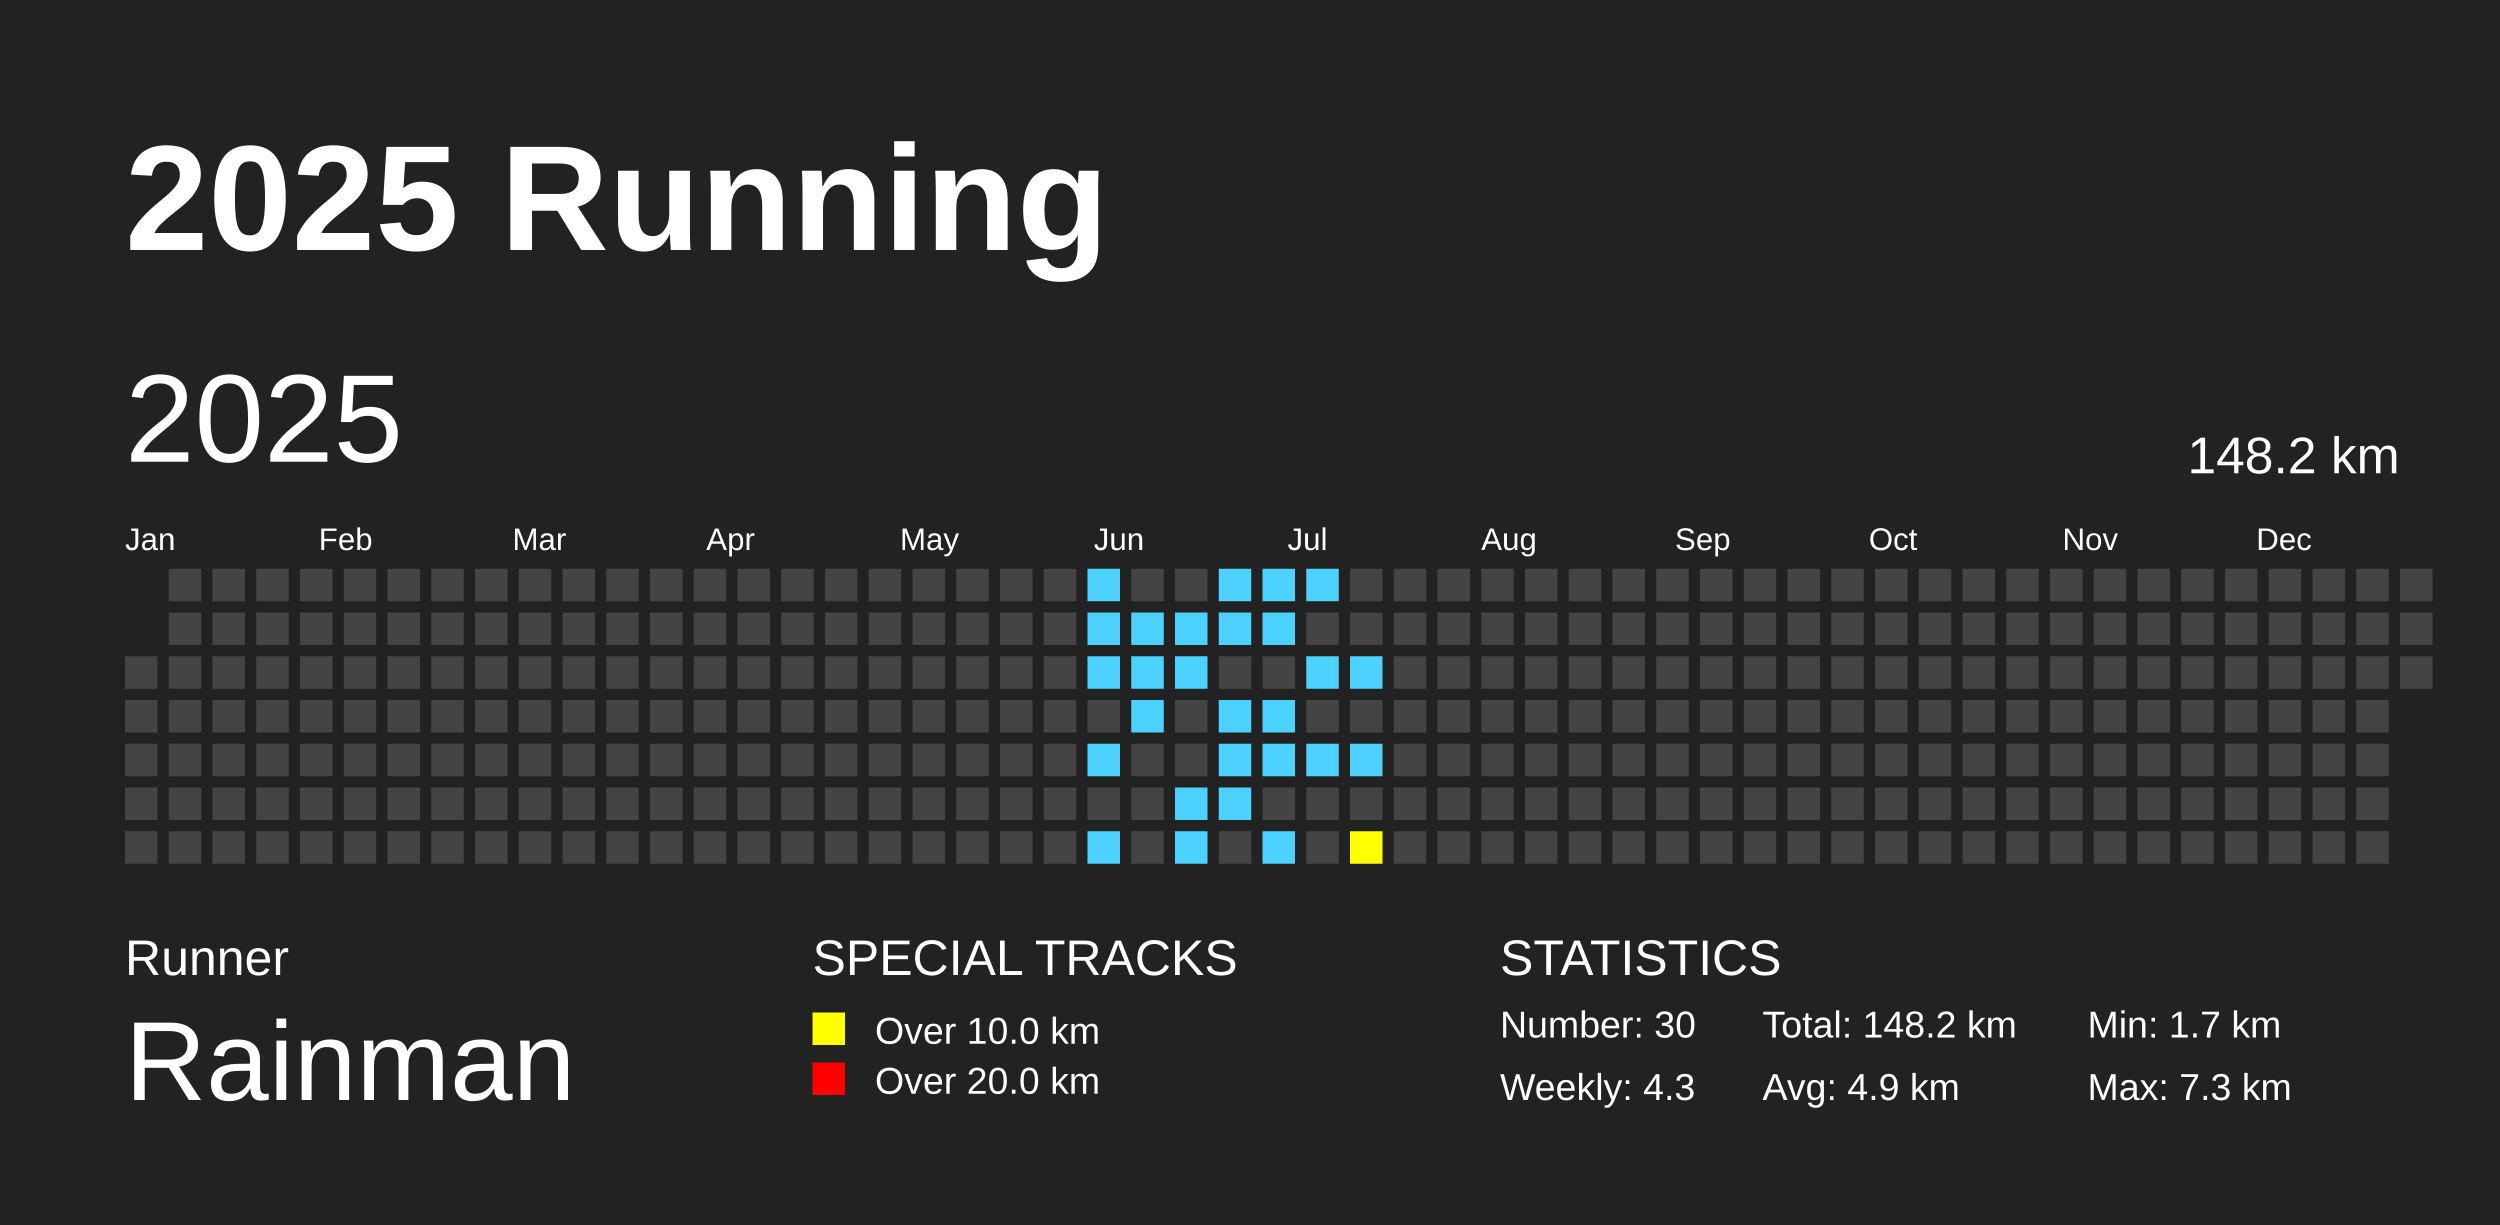
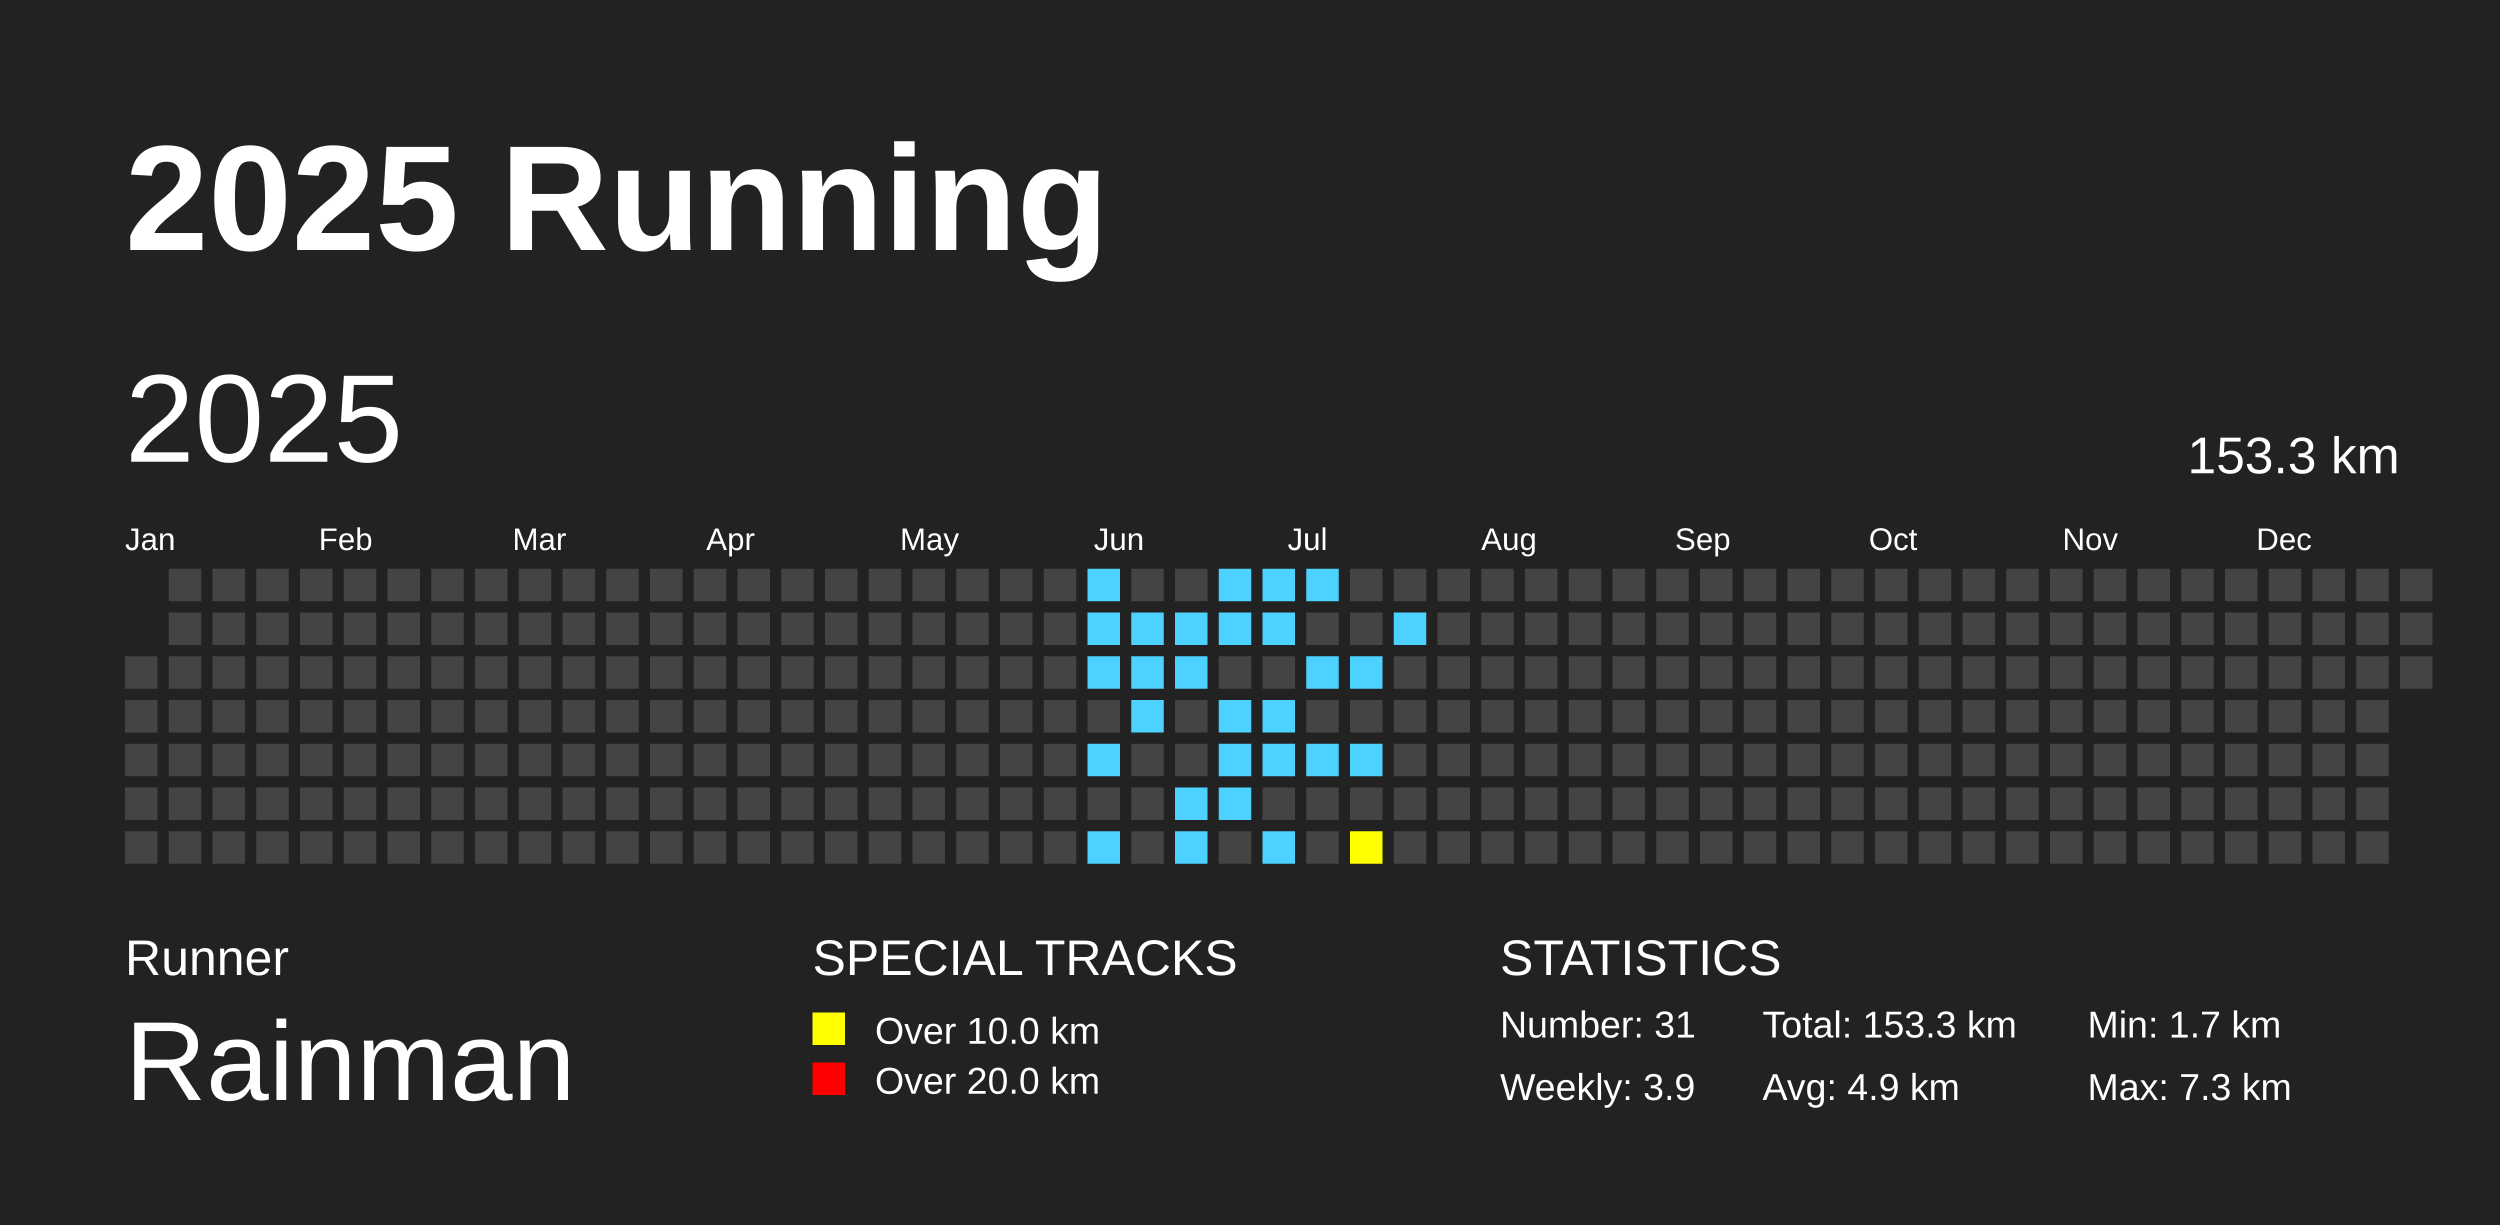
<svg xmlns="http://www.w3.org/2000/svg" baseProfile="full" height="98mm" version="1.1" viewBox="0,0,200,98" width="200mm">
  <defs />
  <rect fill="#222222" height="98" width="200" x="0" y="0" />
  <text fill="#FFFFFF" style="font-size:12px; font-family:Arial; font-weight:bold;" x="10" y="20">2025 Running</text>
  <text fill="#FFFFFF" style="font-size:4px; font-family:Arial" x="10" y="78">Runner</text>
  <text fill="#FFFFFF" style="font-size:9px; font-family:Arial" x="10" y="88">Rainman</text>
  <text fill="#FFFFFF" style="font-size:4px; font-family:Arial" x="65" y="78">SPECIAL TRACKS</text>
  <rect fill="yellow" height="2.6" width="2.6" x="65" y="81" />
  <text fill="#FFFFFF" style="font-size:3px; font-family:Arial" x="70" y="83.5">Over 10.0 km</text>
  <rect fill="red" height="2.6" width="2.6" x="65" y="85" />
  <text fill="#FFFFFF" style="font-size:3px; font-family:Arial" x="70" y="87.5">Over 20.0 km</text>
  <text fill="#FFFFFF" style="font-size:4px; font-family:Arial" x="120" y="78">STATISTICS</text>
-   <text fill="#FFFFFF" style="font-size:3px; font-family:Arial" x="120" y="83">Number: 30</text>
-   <text fill="#FFFFFF" style="font-size:3px; font-family:Arial" x="120" y="88">Weekly: 4.3</text>
-   <text fill="#FFFFFF" style="font-size:3px; font-family:Arial" x="141" y="83">Total: 148.2 km</text>
+   <text fill="#FFFFFF" style="font-size:3px; font-family:Arial" x="120" y="83">Number: 31</text>
+   <text fill="#FFFFFF" style="font-size:3px; font-family:Arial" x="120" y="88">Weekly: 3.9</text>
+   <text fill="#FFFFFF" style="font-size:3px; font-family:Arial" x="141" y="83">Total: 153.3 km</text>
  <text fill="#FFFFFF" style="font-size:3px; font-family:Arial" x="141" y="88">Avg: 4.9 km</text>
  <text fill="#FFFFFF" style="font-size:3px; font-family:Arial" x="167" y="83">Min: 1.7 km</text>
  <text fill="#FFFFFF" style="font-size:3px; font-family:Arial" x="167" y="88">Max: 7.3 km</text>
  <text dominant-baseline="hanging" fill="#FFFFFF" style="font-size:10.0px; font-family:Arial;" x="10" y="30">2025</text>
-   <text dominant-baseline="hanging" fill="#FFFFFF" style="font-size:4.125px; font-family:Arial;" x="175" y="35">148.2 km</text>
+   <text dominant-baseline="hanging" fill="#FFFFFF" style="font-size:4.125px; font-family:Arial;" x="175" y="35">153.3 km</text>
  <text fill="#FFFFFF" style="font-size:2.5px; font-family:Arial" x="10.0" y="44">Jan</text>
  <text fill="#FFFFFF" style="font-size:2.5px; font-family:Arial" x="25.5" y="44">Feb</text>
  <text fill="#FFFFFF" style="font-size:2.5px; font-family:Arial" x="41.0" y="44">Mar</text>
  <text fill="#FFFFFF" style="font-size:2.5px; font-family:Arial" x="56.5" y="44">Apr</text>
  <text fill="#FFFFFF" style="font-size:2.5px; font-family:Arial" x="72.0" y="44">May</text>
  <text fill="#FFFFFF" style="font-size:2.5px; font-family:Arial" x="87.5" y="44">Jun</text>
  <text fill="#FFFFFF" style="font-size:2.5px; font-family:Arial" x="103.0" y="44">Jul</text>
  <text fill="#FFFFFF" style="font-size:2.5px; font-family:Arial" x="118.5" y="44">Aug</text>
  <text fill="#FFFFFF" style="font-size:2.5px; font-family:Arial" x="134.0" y="44">Sep</text>
  <text fill="#FFFFFF" style="font-size:2.5px; font-family:Arial" x="149.5" y="44">Oct</text>
  <text fill="#FFFFFF" style="font-size:2.5px; font-family:Arial" x="165.0" y="44">Nov</text>
  <text fill="#FFFFFF" style="font-size:2.5px; font-family:Arial" x="180.5" y="44">Dec</text>
  <rect fill="#444444" height="2.6" width="2.6" x="10.0" y="52.5" />
  <rect fill="#444444" height="2.6" width="2.6" x="10.0" y="56.0" />
  <rect fill="#444444" height="2.6" width="2.6" x="10.0" y="59.5" />
  <rect fill="#444444" height="2.6" width="2.6" x="10.0" y="63.0" />
  <rect fill="#444444" height="2.6" width="2.6" x="10.0" y="66.5" />
  <rect fill="#444444" height="2.6" width="2.6" x="13.5" y="45.5" />
  <rect fill="#444444" height="2.6" width="2.6" x="13.5" y="49.0" />
  <rect fill="#444444" height="2.6" width="2.6" x="13.5" y="52.5" />
  <rect fill="#444444" height="2.6" width="2.6" x="13.5" y="56.0" />
  <rect fill="#444444" height="2.6" width="2.6" x="13.5" y="59.5" />
  <rect fill="#444444" height="2.6" width="2.6" x="13.5" y="63.0" />
  <rect fill="#444444" height="2.6" width="2.6" x="13.5" y="66.5" />
  <rect fill="#444444" height="2.6" width="2.6" x="17.0" y="45.5" />
  <rect fill="#444444" height="2.6" width="2.6" x="17.0" y="49.0" />
  <rect fill="#444444" height="2.6" width="2.6" x="17.0" y="52.5" />
  <rect fill="#444444" height="2.6" width="2.6" x="17.0" y="56.0" />
  <rect fill="#444444" height="2.6" width="2.6" x="17.0" y="59.5" />
  <rect fill="#444444" height="2.6" width="2.6" x="17.0" y="63.0" />
  <rect fill="#444444" height="2.6" width="2.6" x="17.0" y="66.5" />
  <rect fill="#444444" height="2.6" width="2.6" x="20.5" y="45.5" />
  <rect fill="#444444" height="2.6" width="2.6" x="20.5" y="49.0" />
  <rect fill="#444444" height="2.6" width="2.6" x="20.5" y="52.5" />
  <rect fill="#444444" height="2.6" width="2.6" x="20.5" y="56.0" />
  <rect fill="#444444" height="2.6" width="2.6" x="20.5" y="59.5" />
  <rect fill="#444444" height="2.6" width="2.6" x="20.5" y="63.0" />
  <rect fill="#444444" height="2.6" width="2.6" x="20.5" y="66.5" />
  <rect fill="#444444" height="2.6" width="2.6" x="24.0" y="45.5" />
  <rect fill="#444444" height="2.6" width="2.6" x="24.0" y="49.0" />
  <rect fill="#444444" height="2.6" width="2.6" x="24.0" y="52.5" />
  <rect fill="#444444" height="2.6" width="2.6" x="24.0" y="56.0" />
  <rect fill="#444444" height="2.6" width="2.6" x="24.0" y="59.5" />
  <rect fill="#444444" height="2.6" width="2.6" x="24.0" y="63.0" />
  <rect fill="#444444" height="2.6" width="2.6" x="24.0" y="66.5" />
  <rect fill="#444444" height="2.6" width="2.6" x="27.5" y="45.5" />
  <rect fill="#444444" height="2.6" width="2.6" x="27.5" y="49.0" />
  <rect fill="#444444" height="2.6" width="2.6" x="27.5" y="52.5" />
  <rect fill="#444444" height="2.6" width="2.6" x="27.5" y="56.0" />
  <rect fill="#444444" height="2.6" width="2.6" x="27.5" y="59.5" />
  <rect fill="#444444" height="2.6" width="2.6" x="27.5" y="63.0" />
  <rect fill="#444444" height="2.6" width="2.6" x="27.5" y="66.5" />
  <rect fill="#444444" height="2.6" width="2.6" x="31.0" y="45.5" />
  <rect fill="#444444" height="2.6" width="2.6" x="31.0" y="49.0" />
  <rect fill="#444444" height="2.6" width="2.6" x="31.0" y="52.5" />
  <rect fill="#444444" height="2.6" width="2.6" x="31.0" y="56.0" />
  <rect fill="#444444" height="2.6" width="2.6" x="31.0" y="59.5" />
  <rect fill="#444444" height="2.6" width="2.6" x="31.0" y="63.0" />
  <rect fill="#444444" height="2.6" width="2.6" x="31.0" y="66.5" />
  <rect fill="#444444" height="2.6" width="2.6" x="34.5" y="45.5" />
  <rect fill="#444444" height="2.6" width="2.6" x="34.5" y="49.0" />
  <rect fill="#444444" height="2.6" width="2.6" x="34.5" y="52.5" />
  <rect fill="#444444" height="2.6" width="2.6" x="34.5" y="56.0" />
  <rect fill="#444444" height="2.6" width="2.6" x="34.5" y="59.5" />
  <rect fill="#444444" height="2.6" width="2.6" x="34.5" y="63.0" />
  <rect fill="#444444" height="2.6" width="2.6" x="34.5" y="66.5" />
  <rect fill="#444444" height="2.6" width="2.6" x="38.0" y="45.5" />
  <rect fill="#444444" height="2.6" width="2.6" x="38.0" y="49.0" />
  <rect fill="#444444" height="2.6" width="2.6" x="38.0" y="52.5" />
  <rect fill="#444444" height="2.6" width="2.6" x="38.0" y="56.0" />
  <rect fill="#444444" height="2.6" width="2.6" x="38.0" y="59.5" />
  <rect fill="#444444" height="2.6" width="2.6" x="38.0" y="63.0" />
  <rect fill="#444444" height="2.6" width="2.6" x="38.0" y="66.5" />
  <rect fill="#444444" height="2.6" width="2.6" x="41.5" y="45.5" />
  <rect fill="#444444" height="2.6" width="2.6" x="41.5" y="49.0" />
  <rect fill="#444444" height="2.6" width="2.6" x="41.5" y="52.5" />
  <rect fill="#444444" height="2.6" width="2.6" x="41.5" y="56.0" />
  <rect fill="#444444" height="2.6" width="2.6" x="41.5" y="59.5" />
  <rect fill="#444444" height="2.6" width="2.6" x="41.5" y="63.0" />
  <rect fill="#444444" height="2.6" width="2.6" x="41.5" y="66.5" />
  <rect fill="#444444" height="2.6" width="2.6" x="45.0" y="45.5" />
  <rect fill="#444444" height="2.6" width="2.6" x="45.0" y="49.0" />
  <rect fill="#444444" height="2.6" width="2.6" x="45.0" y="52.5" />
  <rect fill="#444444" height="2.6" width="2.6" x="45.0" y="56.0" />
  <rect fill="#444444" height="2.6" width="2.6" x="45.0" y="59.5" />
  <rect fill="#444444" height="2.6" width="2.6" x="45.0" y="63.0" />
  <rect fill="#444444" height="2.6" width="2.6" x="45.0" y="66.5" />
  <rect fill="#444444" height="2.6" width="2.6" x="48.5" y="45.5" />
  <rect fill="#444444" height="2.6" width="2.6" x="48.5" y="49.0" />
  <rect fill="#444444" height="2.6" width="2.6" x="48.5" y="52.5" />
  <rect fill="#444444" height="2.6" width="2.6" x="48.5" y="56.0" />
  <rect fill="#444444" height="2.6" width="2.6" x="48.5" y="59.5" />
  <rect fill="#444444" height="2.6" width="2.6" x="48.5" y="63.0" />
  <rect fill="#444444" height="2.6" width="2.6" x="48.5" y="66.5" />
  <rect fill="#444444" height="2.6" width="2.6" x="52.0" y="45.5" />
  <rect fill="#444444" height="2.6" width="2.6" x="52.0" y="49.0" />
  <rect fill="#444444" height="2.6" width="2.6" x="52.0" y="52.5" />
  <rect fill="#444444" height="2.6" width="2.6" x="52.0" y="56.0" />
  <rect fill="#444444" height="2.6" width="2.6" x="52.0" y="59.5" />
  <rect fill="#444444" height="2.6" width="2.6" x="52.0" y="63.0" />
  <rect fill="#444444" height="2.6" width="2.6" x="52.0" y="66.5" />
  <rect fill="#444444" height="2.6" width="2.6" x="55.5" y="45.5" />
  <rect fill="#444444" height="2.6" width="2.6" x="55.5" y="49.0" />
  <rect fill="#444444" height="2.6" width="2.6" x="55.5" y="52.5" />
  <rect fill="#444444" height="2.6" width="2.6" x="55.5" y="56.0" />
  <rect fill="#444444" height="2.6" width="2.6" x="55.5" y="59.5" />
  <rect fill="#444444" height="2.6" width="2.6" x="55.5" y="63.0" />
  <rect fill="#444444" height="2.6" width="2.6" x="55.5" y="66.5" />
  <rect fill="#444444" height="2.6" width="2.6" x="59.0" y="45.5" />
  <rect fill="#444444" height="2.6" width="2.6" x="59.0" y="49.0" />
  <rect fill="#444444" height="2.6" width="2.6" x="59.0" y="52.5" />
  <rect fill="#444444" height="2.6" width="2.6" x="59.0" y="56.0" />
  <rect fill="#444444" height="2.6" width="2.6" x="59.0" y="59.5" />
  <rect fill="#444444" height="2.6" width="2.6" x="59.0" y="63.0" />
  <rect fill="#444444" height="2.6" width="2.6" x="59.0" y="66.5" />
  <rect fill="#444444" height="2.6" width="2.6" x="62.5" y="45.5" />
  <rect fill="#444444" height="2.6" width="2.6" x="62.5" y="49.0" />
  <rect fill="#444444" height="2.6" width="2.6" x="62.5" y="52.5" />
  <rect fill="#444444" height="2.6" width="2.6" x="62.5" y="56.0" />
  <rect fill="#444444" height="2.6" width="2.6" x="62.5" y="59.5" />
  <rect fill="#444444" height="2.6" width="2.6" x="62.5" y="63.0" />
  <rect fill="#444444" height="2.6" width="2.6" x="62.5" y="66.5" />
  <rect fill="#444444" height="2.6" width="2.6" x="66.0" y="45.5" />
  <rect fill="#444444" height="2.6" width="2.6" x="66.0" y="49.0" />
  <rect fill="#444444" height="2.6" width="2.6" x="66.0" y="52.5" />
  <rect fill="#444444" height="2.6" width="2.6" x="66.0" y="56.0" />
  <rect fill="#444444" height="2.6" width="2.6" x="66.0" y="59.5" />
  <rect fill="#444444" height="2.6" width="2.6" x="66.0" y="63.0" />
  <rect fill="#444444" height="2.6" width="2.6" x="66.0" y="66.5" />
  <rect fill="#444444" height="2.6" width="2.6" x="69.5" y="45.5" />
  <rect fill="#444444" height="2.6" width="2.6" x="69.5" y="49.0" />
  <rect fill="#444444" height="2.6" width="2.6" x="69.5" y="52.5" />
  <rect fill="#444444" height="2.6" width="2.6" x="69.5" y="56.0" />
  <rect fill="#444444" height="2.6" width="2.6" x="69.5" y="59.5" />
  <rect fill="#444444" height="2.6" width="2.6" x="69.5" y="63.0" />
  <rect fill="#444444" height="2.6" width="2.6" x="69.5" y="66.5" />
  <rect fill="#444444" height="2.6" width="2.6" x="73.0" y="45.5" />
  <rect fill="#444444" height="2.6" width="2.6" x="73.0" y="49.0" />
  <rect fill="#444444" height="2.6" width="2.6" x="73.0" y="52.5" />
  <rect fill="#444444" height="2.6" width="2.6" x="73.0" y="56.0" />
  <rect fill="#444444" height="2.6" width="2.6" x="73.0" y="59.5" />
  <rect fill="#444444" height="2.6" width="2.6" x="73.0" y="63.0" />
  <rect fill="#444444" height="2.6" width="2.6" x="73.0" y="66.5" />
  <rect fill="#444444" height="2.6" width="2.6" x="76.5" y="45.5" />
  <rect fill="#444444" height="2.6" width="2.6" x="76.5" y="49.0" />
  <rect fill="#444444" height="2.6" width="2.6" x="76.5" y="52.5" />
  <rect fill="#444444" height="2.6" width="2.6" x="76.5" y="56.0" />
  <rect fill="#444444" height="2.6" width="2.6" x="76.5" y="59.5" />
  <rect fill="#444444" height="2.6" width="2.6" x="76.5" y="63.0" />
  <rect fill="#444444" height="2.6" width="2.6" x="76.5" y="66.5" />
  <rect fill="#444444" height="2.6" width="2.6" x="80.0" y="45.5" />
  <rect fill="#444444" height="2.6" width="2.6" x="80.0" y="49.0" />
  <rect fill="#444444" height="2.6" width="2.6" x="80.0" y="52.5" />
  <rect fill="#444444" height="2.6" width="2.6" x="80.0" y="56.0" />
  <rect fill="#444444" height="2.6" width="2.6" x="80.0" y="59.5" />
  <rect fill="#444444" height="2.6" width="2.6" x="80.0" y="63.0" />
  <rect fill="#444444" height="2.6" width="2.6" x="80.0" y="66.5" />
  <rect fill="#444444" height="2.6" width="2.6" x="83.5" y="45.5" />
  <rect fill="#444444" height="2.6" width="2.6" x="83.5" y="49.0" />
  <rect fill="#444444" height="2.6" width="2.6" x="83.5" y="52.5" />
  <rect fill="#444444" height="2.6" width="2.6" x="83.5" y="56.0" />
  <rect fill="#444444" height="2.6" width="2.6" x="83.5" y="59.5" />
  <rect fill="#444444" height="2.6" width="2.6" x="83.5" y="63.0" />
  <rect fill="#444444" height="2.6" width="2.6" x="83.5" y="66.5" />
  <rect fill="#4DD2FF" height="2.6" width="2.6" x="87.0" y="45.5" />
  <rect fill="#4DD2FF" height="2.6" width="2.6" x="87.0" y="49.0" />
  <rect fill="#4DD2FF" height="2.6" width="2.6" x="87.0" y="52.5" />
  <rect fill="#444444" height="2.6" width="2.6" x="87.0" y="56.0" />
  <rect fill="#4DD2FF" height="2.6" width="2.6" x="87.0" y="59.5" />
  <rect fill="#444444" height="2.6" width="2.6" x="87.0" y="63.0" />
  <rect fill="#4DD2FF" height="2.6" width="2.6" x="87.0" y="66.5" />
  <rect fill="#444444" height="2.6" width="2.6" x="90.5" y="45.5" />
  <rect fill="#4DD2FF" height="2.6" width="2.6" x="90.5" y="49.0" />
  <rect fill="#4DD2FF" height="2.6" width="2.6" x="90.5" y="52.5" />
  <rect fill="#4DD2FF" height="2.6" width="2.6" x="90.5" y="56.0" />
  <rect fill="#444444" height="2.6" width="2.6" x="90.5" y="59.5" />
  <rect fill="#444444" height="2.6" width="2.6" x="90.5" y="63.0" />
  <rect fill="#444444" height="2.6" width="2.6" x="90.5" y="66.5" />
  <rect fill="#444444" height="2.6" width="2.6" x="94.0" y="45.5" />
  <rect fill="#4DD2FF" height="2.6" width="2.6" x="94.0" y="49.0" />
  <rect fill="#4DD2FF" height="2.6" width="2.6" x="94.0" y="52.5" />
  <rect fill="#444444" height="2.6" width="2.6" x="94.0" y="56.0" />
  <rect fill="#444444" height="2.6" width="2.6" x="94.0" y="59.5" />
  <rect fill="#4DD2FF" height="2.6" width="2.6" x="94.0" y="63.0" />
  <rect fill="#4DD2FF" height="2.6" width="2.6" x="94.0" y="66.5" />
  <rect fill="#4DD2FF" height="2.6" width="2.6" x="97.5" y="45.5" />
  <rect fill="#4DD2FF" height="2.6" width="2.6" x="97.5" y="49.0" />
  <rect fill="#444444" height="2.6" width="2.6" x="97.5" y="52.5" />
  <rect fill="#4DD2FF" height="2.6" width="2.6" x="97.5" y="56.0" />
  <rect fill="#4DD2FF" height="2.6" width="2.6" x="97.5" y="59.5" />
  <rect fill="#4DD2FF" height="2.6" width="2.6" x="97.5" y="63.0" />
  <rect fill="#444444" height="2.6" width="2.6" x="97.5" y="66.5" />
  <rect fill="#4DD2FF" height="2.6" width="2.6" x="101.0" y="45.5" />
  <rect fill="#4DD2FF" height="2.6" width="2.6" x="101.0" y="49.0" />
  <rect fill="#444444" height="2.6" width="2.6" x="101.0" y="52.5" />
  <rect fill="#4DD2FF" height="2.6" width="2.6" x="101.0" y="56.0" />
  <rect fill="#4DD2FF" height="2.6" width="2.6" x="101.0" y="59.5" />
  <rect fill="#444444" height="2.6" width="2.6" x="101.0" y="63.0" />
  <rect fill="#4DD2FF" height="2.6" width="2.6" x="101.0" y="66.5" />
  <rect fill="#4DD2FF" height="2.6" width="2.6" x="104.5" y="45.5" />
  <rect fill="#444444" height="2.6" width="2.6" x="104.5" y="49.0" />
  <rect fill="#4DD2FF" height="2.6" width="2.6" x="104.5" y="52.5" />
  <rect fill="#444444" height="2.6" width="2.6" x="104.5" y="56.0" />
  <rect fill="#4DD2FF" height="2.6" width="2.6" x="104.5" y="59.5" />
  <rect fill="#444444" height="2.6" width="2.6" x="104.5" y="63.0" />
  <rect fill="#444444" height="2.6" width="2.6" x="104.5" y="66.5" />
  <rect fill="#444444" height="2.6" width="2.6" x="108.0" y="45.5" />
  <rect fill="#444444" height="2.6" width="2.6" x="108.0" y="49.0" />
  <rect fill="#4DD2FF" height="2.6" width="2.6" x="108.0" y="52.5" />
  <rect fill="#444444" height="2.6" width="2.6" x="108.0" y="56.0" />
  <rect fill="#4DD2FF" height="2.6" width="2.6" x="108.0" y="59.5" />
  <rect fill="#444444" height="2.6" width="2.6" x="108.0" y="63.0" />
  <rect fill="yellow" height="2.6" width="2.6" x="108.0" y="66.5" />
  <rect fill="#444444" height="2.6" width="2.6" x="111.5" y="45.5" />
-   <rect fill="#444444" height="2.6" width="2.6" x="111.5" y="49.0" />
+   <rect fill="#4DD2FF" height="2.6" width="2.6" x="111.5" y="49.0" />
  <rect fill="#444444" height="2.6" width="2.6" x="111.5" y="52.5" />
  <rect fill="#444444" height="2.6" width="2.6" x="111.5" y="56.0" />
  <rect fill="#444444" height="2.6" width="2.6" x="111.5" y="59.5" />
  <rect fill="#444444" height="2.6" width="2.6" x="111.5" y="63.0" />
  <rect fill="#444444" height="2.6" width="2.6" x="111.5" y="66.5" />
  <rect fill="#444444" height="2.6" width="2.6" x="115.0" y="45.5" />
  <rect fill="#444444" height="2.6" width="2.6" x="115.0" y="49.0" />
  <rect fill="#444444" height="2.6" width="2.6" x="115.0" y="52.5" />
  <rect fill="#444444" height="2.6" width="2.6" x="115.0" y="56.0" />
  <rect fill="#444444" height="2.6" width="2.6" x="115.0" y="59.5" />
  <rect fill="#444444" height="2.6" width="2.6" x="115.0" y="63.0" />
  <rect fill="#444444" height="2.6" width="2.6" x="115.0" y="66.5" />
  <rect fill="#444444" height="2.6" width="2.6" x="118.5" y="45.5" />
  <rect fill="#444444" height="2.6" width="2.6" x="118.5" y="49.0" />
  <rect fill="#444444" height="2.6" width="2.6" x="118.5" y="52.5" />
  <rect fill="#444444" height="2.6" width="2.6" x="118.5" y="56.0" />
  <rect fill="#444444" height="2.6" width="2.6" x="118.5" y="59.5" />
  <rect fill="#444444" height="2.6" width="2.6" x="118.5" y="63.0" />
  <rect fill="#444444" height="2.6" width="2.6" x="118.5" y="66.5" />
  <rect fill="#444444" height="2.6" width="2.6" x="122.0" y="45.5" />
  <rect fill="#444444" height="2.6" width="2.6" x="122.0" y="49.0" />
  <rect fill="#444444" height="2.6" width="2.6" x="122.0" y="52.5" />
  <rect fill="#444444" height="2.6" width="2.6" x="122.0" y="56.0" />
  <rect fill="#444444" height="2.6" width="2.6" x="122.0" y="59.5" />
  <rect fill="#444444" height="2.6" width="2.6" x="122.0" y="63.0" />
  <rect fill="#444444" height="2.6" width="2.6" x="122.0" y="66.5" />
  <rect fill="#444444" height="2.6" width="2.6" x="125.5" y="45.5" />
  <rect fill="#444444" height="2.6" width="2.6" x="125.5" y="49.0" />
  <rect fill="#444444" height="2.6" width="2.6" x="125.5" y="52.5" />
  <rect fill="#444444" height="2.6" width="2.6" x="125.5" y="56.0" />
  <rect fill="#444444" height="2.6" width="2.6" x="125.5" y="59.5" />
  <rect fill="#444444" height="2.6" width="2.6" x="125.5" y="63.0" />
  <rect fill="#444444" height="2.6" width="2.6" x="125.5" y="66.5" />
  <rect fill="#444444" height="2.6" width="2.6" x="129.0" y="45.5" />
  <rect fill="#444444" height="2.6" width="2.6" x="129.0" y="49.0" />
  <rect fill="#444444" height="2.6" width="2.6" x="129.0" y="52.5" />
  <rect fill="#444444" height="2.6" width="2.6" x="129.0" y="56.0" />
  <rect fill="#444444" height="2.6" width="2.6" x="129.0" y="59.5" />
  <rect fill="#444444" height="2.6" width="2.6" x="129.0" y="63.0" />
  <rect fill="#444444" height="2.6" width="2.6" x="129.0" y="66.5" />
  <rect fill="#444444" height="2.6" width="2.6" x="132.5" y="45.5" />
  <rect fill="#444444" height="2.6" width="2.6" x="132.5" y="49.0" />
  <rect fill="#444444" height="2.6" width="2.6" x="132.5" y="52.5" />
  <rect fill="#444444" height="2.6" width="2.6" x="132.5" y="56.0" />
  <rect fill="#444444" height="2.6" width="2.6" x="132.5" y="59.5" />
  <rect fill="#444444" height="2.6" width="2.6" x="132.5" y="63.0" />
  <rect fill="#444444" height="2.6" width="2.6" x="132.5" y="66.5" />
  <rect fill="#444444" height="2.6" width="2.6" x="136.0" y="45.5" />
  <rect fill="#444444" height="2.6" width="2.6" x="136.0" y="49.0" />
  <rect fill="#444444" height="2.6" width="2.6" x="136.0" y="52.5" />
  <rect fill="#444444" height="2.6" width="2.6" x="136.0" y="56.0" />
  <rect fill="#444444" height="2.6" width="2.6" x="136.0" y="59.5" />
  <rect fill="#444444" height="2.6" width="2.6" x="136.0" y="63.0" />
  <rect fill="#444444" height="2.6" width="2.6" x="136.0" y="66.5" />
  <rect fill="#444444" height="2.6" width="2.6" x="139.5" y="45.5" />
  <rect fill="#444444" height="2.6" width="2.6" x="139.5" y="49.0" />
  <rect fill="#444444" height="2.6" width="2.6" x="139.5" y="52.5" />
  <rect fill="#444444" height="2.6" width="2.6" x="139.5" y="56.0" />
  <rect fill="#444444" height="2.6" width="2.6" x="139.5" y="59.5" />
  <rect fill="#444444" height="2.6" width="2.6" x="139.5" y="63.0" />
  <rect fill="#444444" height="2.6" width="2.6" x="139.5" y="66.5" />
  <rect fill="#444444" height="2.6" width="2.6" x="143.0" y="45.5" />
  <rect fill="#444444" height="2.6" width="2.6" x="143.0" y="49.0" />
  <rect fill="#444444" height="2.6" width="2.6" x="143.0" y="52.5" />
  <rect fill="#444444" height="2.6" width="2.6" x="143.0" y="56.0" />
  <rect fill="#444444" height="2.6" width="2.6" x="143.0" y="59.5" />
  <rect fill="#444444" height="2.6" width="2.6" x="143.0" y="63.0" />
  <rect fill="#444444" height="2.6" width="2.6" x="143.0" y="66.5" />
  <rect fill="#444444" height="2.6" width="2.6" x="146.5" y="45.5" />
  <rect fill="#444444" height="2.6" width="2.6" x="146.5" y="49.0" />
  <rect fill="#444444" height="2.6" width="2.6" x="146.5" y="52.5" />
  <rect fill="#444444" height="2.6" width="2.6" x="146.5" y="56.0" />
  <rect fill="#444444" height="2.6" width="2.6" x="146.5" y="59.5" />
  <rect fill="#444444" height="2.6" width="2.6" x="146.5" y="63.0" />
  <rect fill="#444444" height="2.6" width="2.6" x="146.5" y="66.5" />
  <rect fill="#444444" height="2.6" width="2.6" x="150.0" y="45.5" />
  <rect fill="#444444" height="2.6" width="2.6" x="150.0" y="49.0" />
  <rect fill="#444444" height="2.6" width="2.6" x="150.0" y="52.5" />
  <rect fill="#444444" height="2.6" width="2.6" x="150.0" y="56.0" />
  <rect fill="#444444" height="2.6" width="2.6" x="150.0" y="59.5" />
  <rect fill="#444444" height="2.6" width="2.6" x="150.0" y="63.0" />
  <rect fill="#444444" height="2.6" width="2.6" x="150.0" y="66.5" />
  <rect fill="#444444" height="2.6" width="2.6" x="153.5" y="45.5" />
  <rect fill="#444444" height="2.6" width="2.6" x="153.5" y="49.0" />
  <rect fill="#444444" height="2.6" width="2.6" x="153.5" y="52.5" />
  <rect fill="#444444" height="2.6" width="2.6" x="153.5" y="56.0" />
  <rect fill="#444444" height="2.6" width="2.6" x="153.5" y="59.5" />
  <rect fill="#444444" height="2.6" width="2.6" x="153.5" y="63.0" />
  <rect fill="#444444" height="2.6" width="2.6" x="153.5" y="66.5" />
  <rect fill="#444444" height="2.6" width="2.6" x="157.0" y="45.5" />
  <rect fill="#444444" height="2.6" width="2.6" x="157.0" y="49.0" />
  <rect fill="#444444" height="2.6" width="2.6" x="157.0" y="52.5" />
  <rect fill="#444444" height="2.6" width="2.6" x="157.0" y="56.0" />
  <rect fill="#444444" height="2.6" width="2.6" x="157.0" y="59.5" />
  <rect fill="#444444" height="2.6" width="2.6" x="157.0" y="63.0" />
  <rect fill="#444444" height="2.6" width="2.6" x="157.0" y="66.5" />
  <rect fill="#444444" height="2.6" width="2.6" x="160.5" y="45.5" />
  <rect fill="#444444" height="2.6" width="2.6" x="160.5" y="49.0" />
  <rect fill="#444444" height="2.6" width="2.6" x="160.5" y="52.5" />
  <rect fill="#444444" height="2.6" width="2.6" x="160.5" y="56.0" />
  <rect fill="#444444" height="2.6" width="2.6" x="160.5" y="59.5" />
  <rect fill="#444444" height="2.6" width="2.6" x="160.5" y="63.0" />
  <rect fill="#444444" height="2.6" width="2.6" x="160.5" y="66.5" />
  <rect fill="#444444" height="2.6" width="2.6" x="164.0" y="45.5" />
  <rect fill="#444444" height="2.6" width="2.6" x="164.0" y="49.0" />
  <rect fill="#444444" height="2.6" width="2.6" x="164.0" y="52.5" />
  <rect fill="#444444" height="2.6" width="2.6" x="164.0" y="56.0" />
  <rect fill="#444444" height="2.6" width="2.6" x="164.0" y="59.5" />
  <rect fill="#444444" height="2.6" width="2.6" x="164.0" y="63.0" />
  <rect fill="#444444" height="2.6" width="2.6" x="164.0" y="66.5" />
  <rect fill="#444444" height="2.6" width="2.6" x="167.5" y="45.5" />
  <rect fill="#444444" height="2.6" width="2.6" x="167.5" y="49.0" />
  <rect fill="#444444" height="2.6" width="2.6" x="167.5" y="52.5" />
  <rect fill="#444444" height="2.6" width="2.6" x="167.5" y="56.0" />
  <rect fill="#444444" height="2.6" width="2.6" x="167.5" y="59.5" />
  <rect fill="#444444" height="2.6" width="2.6" x="167.5" y="63.0" />
  <rect fill="#444444" height="2.6" width="2.6" x="167.5" y="66.5" />
  <rect fill="#444444" height="2.6" width="2.6" x="171.0" y="45.5" />
  <rect fill="#444444" height="2.6" width="2.6" x="171.0" y="49.0" />
  <rect fill="#444444" height="2.6" width="2.6" x="171.0" y="52.5" />
  <rect fill="#444444" height="2.6" width="2.6" x="171.0" y="56.0" />
  <rect fill="#444444" height="2.6" width="2.6" x="171.0" y="59.5" />
  <rect fill="#444444" height="2.6" width="2.6" x="171.0" y="63.0" />
  <rect fill="#444444" height="2.6" width="2.6" x="171.0" y="66.5" />
  <rect fill="#444444" height="2.6" width="2.6" x="174.5" y="45.5" />
  <rect fill="#444444" height="2.6" width="2.6" x="174.5" y="49.0" />
  <rect fill="#444444" height="2.6" width="2.6" x="174.5" y="52.5" />
  <rect fill="#444444" height="2.6" width="2.6" x="174.5" y="56.0" />
  <rect fill="#444444" height="2.6" width="2.6" x="174.5" y="59.5" />
  <rect fill="#444444" height="2.6" width="2.6" x="174.5" y="63.0" />
  <rect fill="#444444" height="2.6" width="2.6" x="174.5" y="66.5" />
  <rect fill="#444444" height="2.6" width="2.6" x="178.0" y="45.5" />
  <rect fill="#444444" height="2.6" width="2.6" x="178.0" y="49.0" />
  <rect fill="#444444" height="2.6" width="2.6" x="178.0" y="52.5" />
  <rect fill="#444444" height="2.6" width="2.6" x="178.0" y="56.0" />
  <rect fill="#444444" height="2.6" width="2.6" x="178.0" y="59.5" />
  <rect fill="#444444" height="2.6" width="2.6" x="178.0" y="63.0" />
  <rect fill="#444444" height="2.6" width="2.6" x="178.0" y="66.5" />
  <rect fill="#444444" height="2.6" width="2.6" x="181.5" y="45.5" />
  <rect fill="#444444" height="2.6" width="2.6" x="181.5" y="49.0" />
  <rect fill="#444444" height="2.6" width="2.6" x="181.5" y="52.5" />
  <rect fill="#444444" height="2.6" width="2.6" x="181.5" y="56.0" />
  <rect fill="#444444" height="2.6" width="2.6" x="181.5" y="59.5" />
  <rect fill="#444444" height="2.6" width="2.6" x="181.5" y="63.0" />
  <rect fill="#444444" height="2.6" width="2.6" x="181.5" y="66.5" />
  <rect fill="#444444" height="2.6" width="2.6" x="185.0" y="45.5" />
  <rect fill="#444444" height="2.6" width="2.6" x="185.0" y="49.0" />
  <rect fill="#444444" height="2.6" width="2.6" x="185.0" y="52.5" />
  <rect fill="#444444" height="2.6" width="2.6" x="185.0" y="56.0" />
  <rect fill="#444444" height="2.6" width="2.6" x="185.0" y="59.5" />
  <rect fill="#444444" height="2.6" width="2.6" x="185.0" y="63.0" />
  <rect fill="#444444" height="2.6" width="2.6" x="185.0" y="66.5" />
  <rect fill="#444444" height="2.6" width="2.6" x="188.5" y="45.5" />
  <rect fill="#444444" height="2.6" width="2.6" x="188.5" y="49.0" />
  <rect fill="#444444" height="2.6" width="2.6" x="188.5" y="52.5" />
  <rect fill="#444444" height="2.6" width="2.6" x="188.5" y="56.0" />
  <rect fill="#444444" height="2.6" width="2.6" x="188.5" y="59.5" />
  <rect fill="#444444" height="2.6" width="2.6" x="188.5" y="63.0" />
  <rect fill="#444444" height="2.6" width="2.6" x="188.5" y="66.5" />
  <rect fill="#444444" height="2.6" width="2.6" x="192.0" y="45.5" />
  <rect fill="#444444" height="2.6" width="2.6" x="192.0" y="49.0" />
  <rect fill="#444444" height="2.6" width="2.6" x="192.0" y="52.5" />
</svg>
